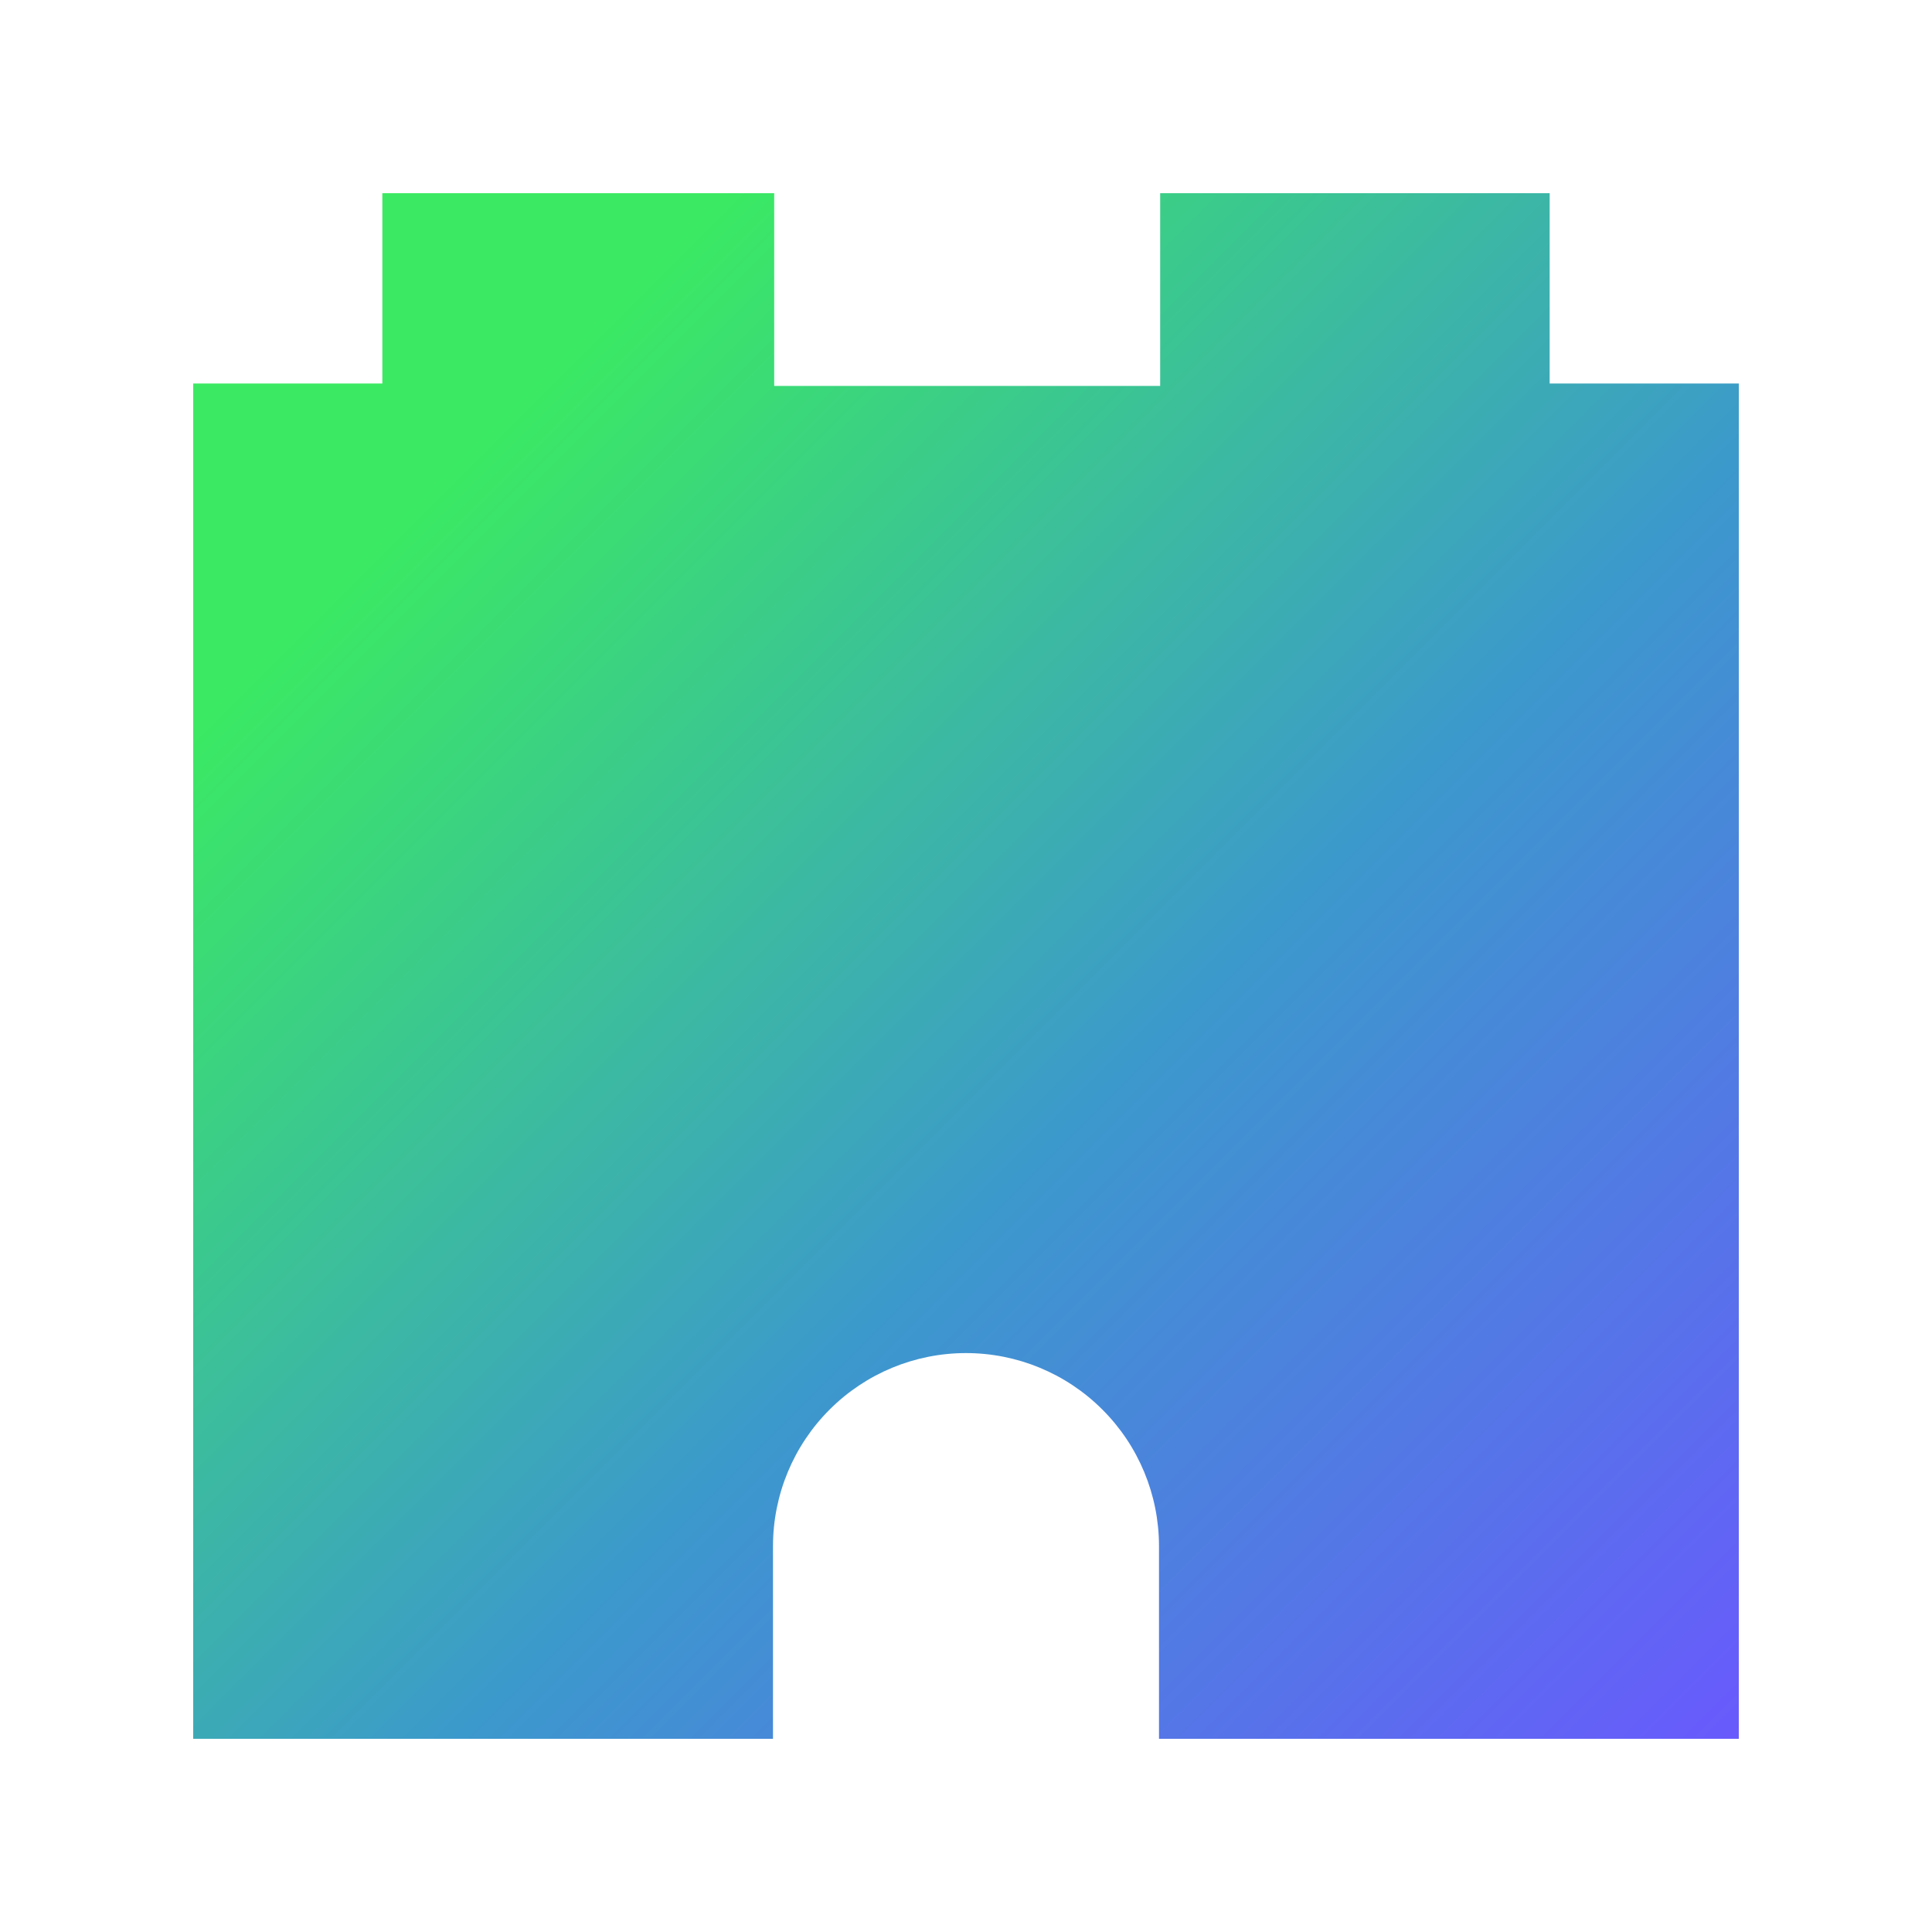
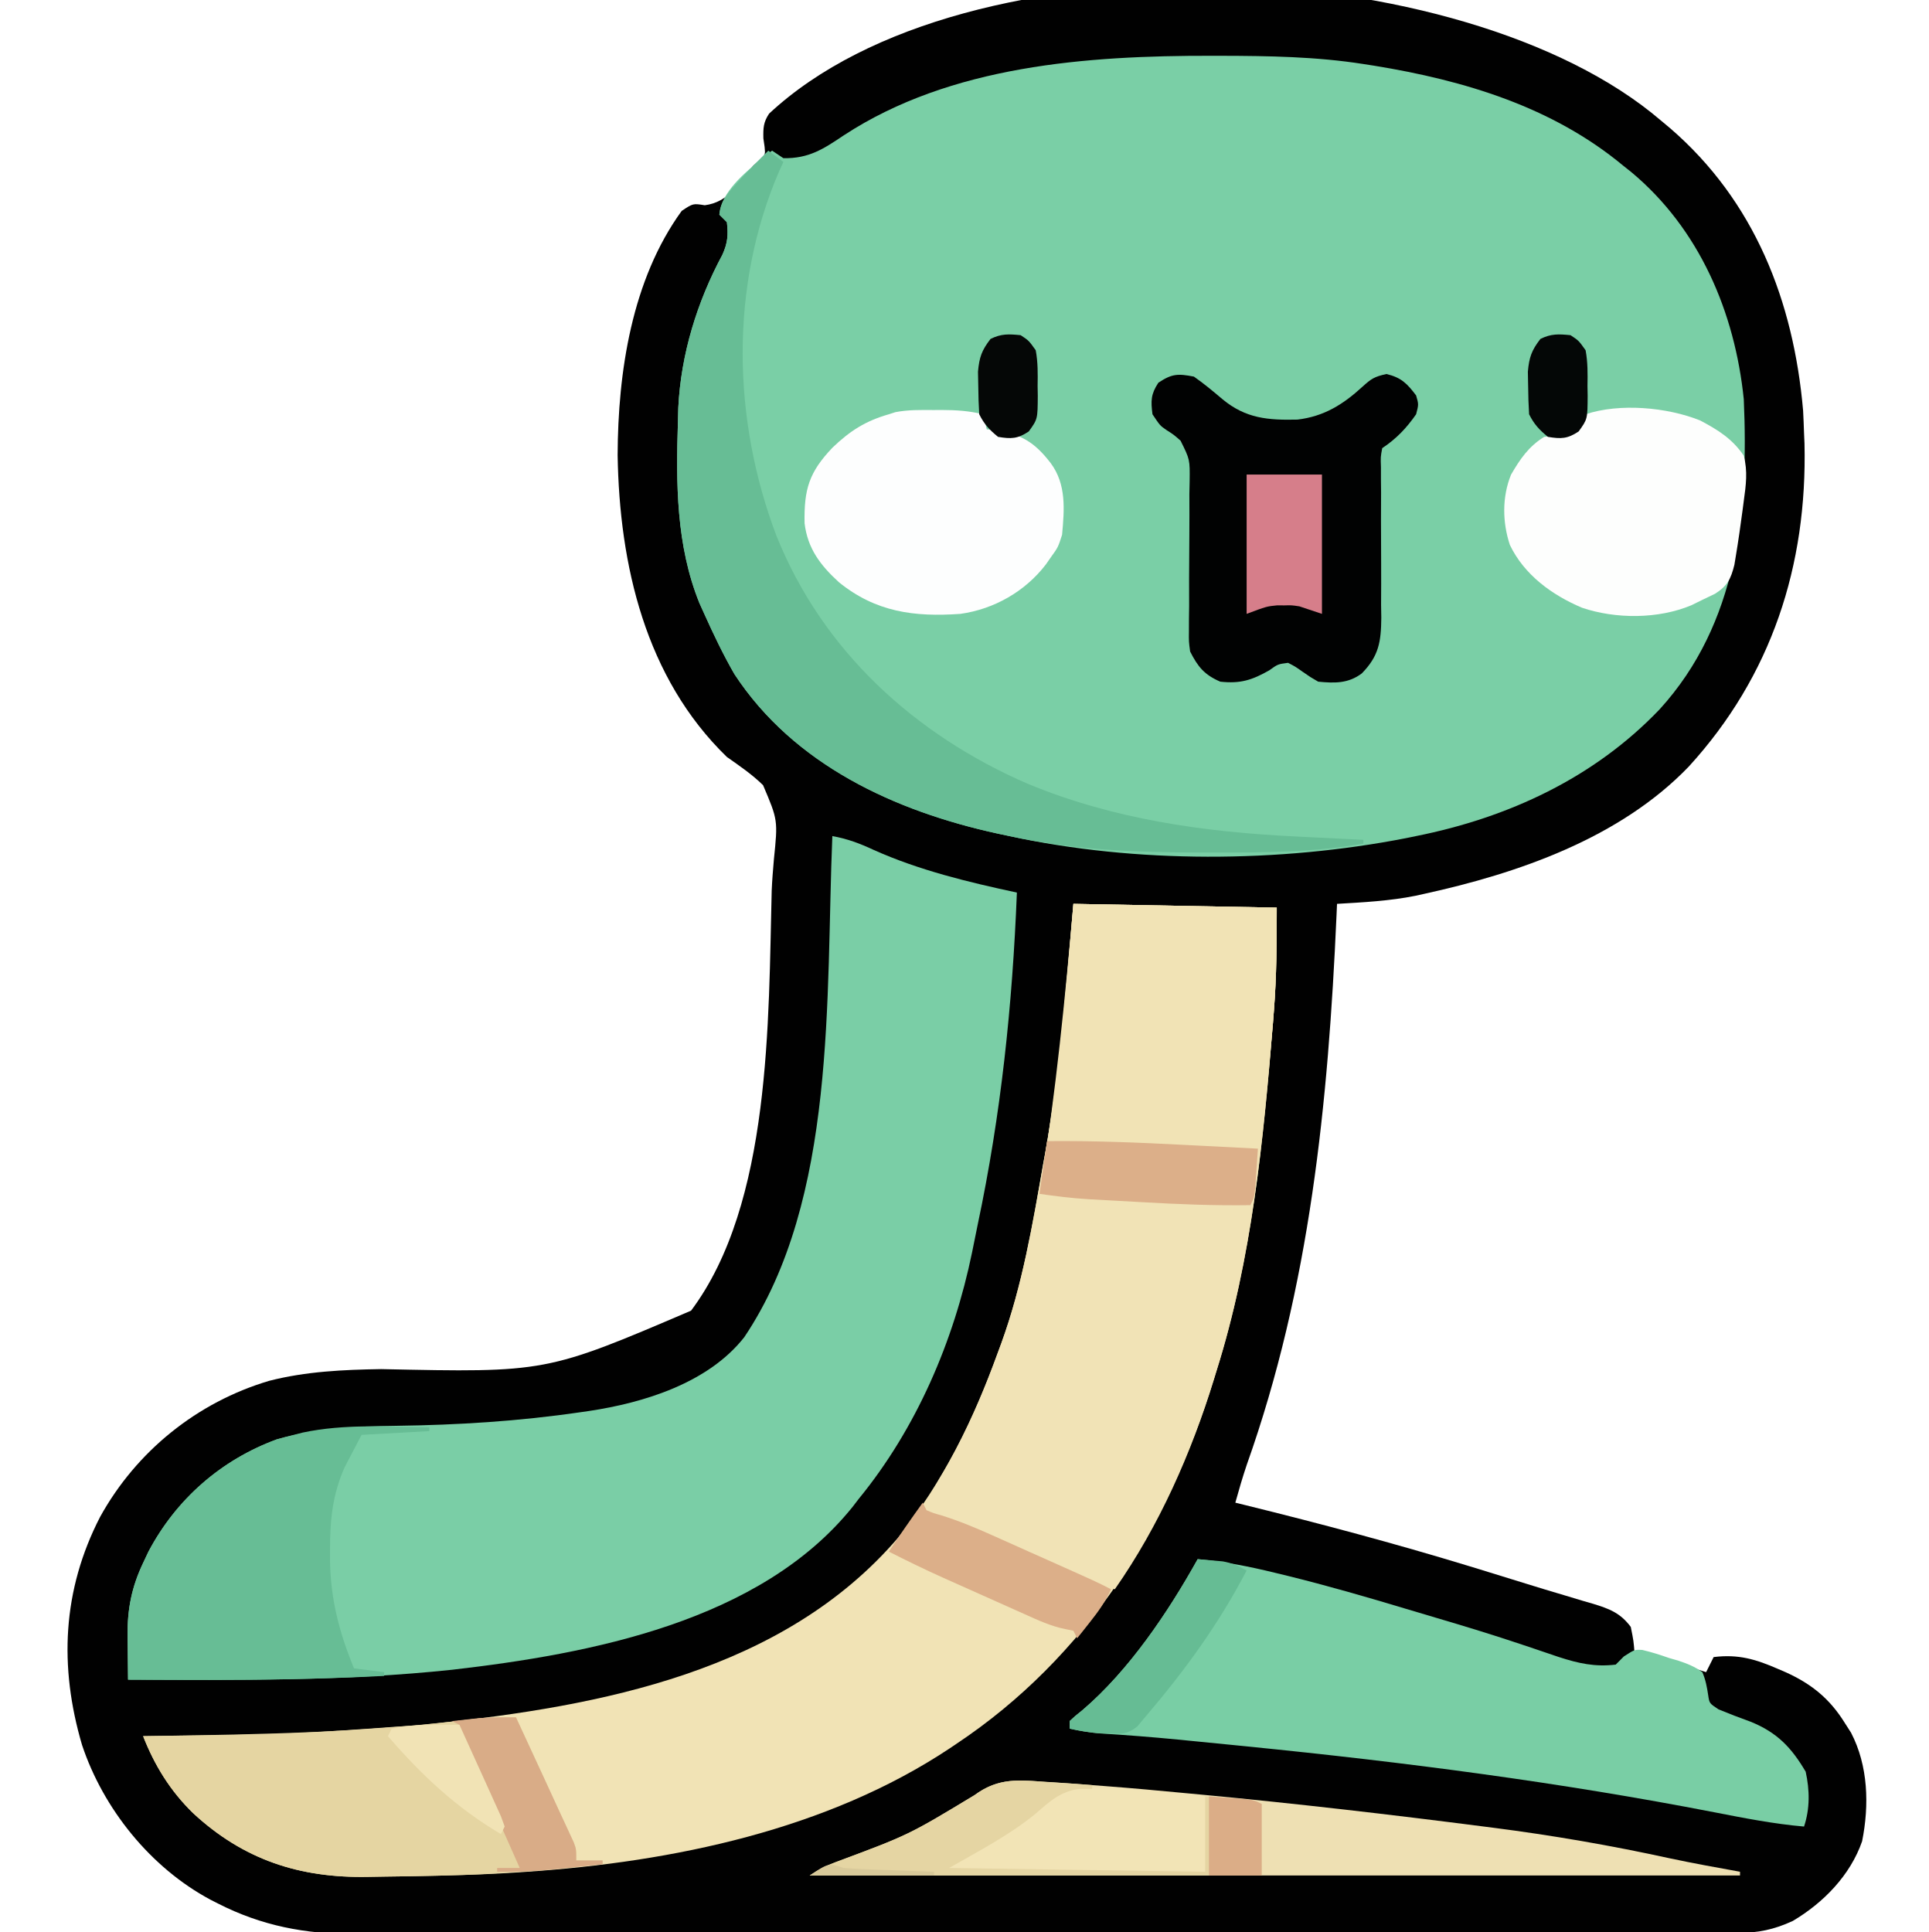
- <svg xmlns="http://www.w3.org/2000/svg" width="40" height="40" viewBox="0 0 40 40" fill="none">
-   <path d="M32.084 7.94V4H24.02V7.99H16.029V4H7.916V7.94H4V36H16.004V32.005C16.006 30.946 16.427 29.931 17.177 29.183C17.926 28.434 18.941 28.014 20 28.014C21.059 28.014 22.074 28.434 22.823 29.183C23.573 29.931 23.994 30.946 23.996 32.005V36H36V7.94H32.084Z" fill="url(#paint0_linear)" />
-   <defs>
-     <linearGradient id="paint0_linear" x1="2.942" y1="4.9" x2="37.777" y2="39.734" gradientUnits="userSpaceOnUse">
-       <stop offset="0.159" stop-color="#3BEA62" />
-       <stop offset="0.54" stop-color="#3C99CC" />
-       <stop offset="0.937" stop-color="#6B57FF" />
-     </linearGradient>
-   </defs>
+ <svg xmlns="http://www.w3.org/2000/svg" version="1.1" width="512" height="513">
+   <path d="M0 0 C0.81 0.677 1.619 1.354 2.453 2.051 C24.897 21.431 35.211 47.962 37.75 77 C37.854 78.999 37.938 80.999 38 83 C38.04 83.909 38.08 84.818 38.121 85.754 C38.887 118.166 29.379 147.498 7.376 171.569 C-10.882 190.553 -37.911 199.9 -63 205.375 C-63.704 205.531 -64.407 205.686 -65.132 205.847 C-72.022 207.235 -78.995 207.588 -86 208 C-86.045 209.03 -86.09 210.059 -86.136 211.12 C-88.34 260.879 -93.18 309.705 -109.95 356.896 C-111.081 360.241 -112.054 363.598 -113 367 C-112.044 367.235 -111.088 367.47 -110.102 367.712 C-90.339 372.586 -70.723 377.814 -51.25 383.75 C-50.372 384.018 -49.494 384.285 -48.589 384.561 C-44.373 385.849 -40.162 387.148 -35.955 388.463 C-32.53 389.533 -29.096 390.568 -25.654 391.584 C-23.931 392.103 -22.208 392.622 -20.484 393.141 C-19.69 393.369 -18.895 393.598 -18.076 393.833 C-13.794 395.139 -10.759 396.26 -8 400 C-7.25 403.75 -7.25 403.75 -7 407 C-5.721 407.268 -4.442 407.536 -3.125 407.812 C2.001 408.945 6.993 410.432 12 412 C12.66 410.68 13.32 409.36 14 408 C20.578 407.178 25.233 408.587 31.188 411.188 C31.864 411.479 32.541 411.77 33.238 412.071 C39.974 415.147 44.768 418.999 48.75 425.375 C49.322 426.27 49.895 427.164 50.484 428.086 C55.049 436.862 55.337 447.313 53.418 456.91 C50.283 465.944 43.147 473.246 35.02 478.062 C30.037 480.375 25.729 481.251 20.241 481.257 C19.583 481.261 18.926 481.264 18.248 481.268 C16.046 481.277 13.845 481.272 11.643 481.267 C10.047 481.271 8.451 481.276 6.856 481.281 C2.473 481.293 -1.911 481.293 -6.294 481.291 C-11.022 481.29 -15.75 481.301 -20.479 481.311 C-29.743 481.327 -39.007 481.333 -48.271 481.334 C-55.805 481.335 -63.338 481.339 -70.871 481.346 C-92.235 481.363 -113.6 481.372 -134.965 481.371 C-136.692 481.371 -136.692 481.371 -138.455 481.371 C-139.608 481.371 -140.762 481.37 -141.95 481.37 C-160.628 481.37 -179.307 481.389 -197.985 481.417 C-217.171 481.446 -236.356 481.459 -255.542 481.458 C-266.31 481.457 -277.079 481.462 -287.847 481.484 C-297.019 481.502 -306.19 481.507 -315.362 481.493 C-320.038 481.487 -324.714 481.486 -329.39 481.504 C-333.679 481.52 -337.967 481.517 -342.256 481.499 C-343.8 481.496 -345.343 481.5 -346.887 481.511 C-359.813 481.598 -371.521 479.362 -383.125 473.438 C-383.789 473.1 -384.453 472.763 -385.137 472.415 C-401.024 463.911 -413.571 448.301 -419.219 431.34 C-425.358 410.487 -424.444 390.204 -414.407 370.753 C-404.801 353.364 -388.64 340.31 -369.508 334.641 C-359.734 332.142 -349.833 331.697 -339.803 331.537 C-295.996 332.47 -295.996 332.47 -257.512 316.016 C-236.159 287.545 -236.981 238.658 -236.103 204.507 C-235.989 201.737 -235.757 198.989 -235.523 196.227 C-234.45 185.761 -234.45 185.761 -238.395 176.488 C-241.324 173.614 -244.649 171.354 -248 169 C-269.663 147.991 -276.531 118.02 -277.011 88.871 C-276.925 66.797 -273.277 42.3 -260 24 C-257 22 -257 22 -253.875 22.5 C-247.555 21.684 -244.855 16.744 -241 12 C-240.411 11.486 -239.822 10.971 -239.215 10.441 C-237.785 9.057 -237.785 9.057 -237.988 6.984 C-238.149 5.878 -238.149 5.878 -238.312 4.75 C-238.37 1.988 -238.326 0.494 -236.793 -1.828 C-184.335 -50.743 -52.422 -44.865 0 0 Z " fill="#010101" transform="translate(441,32)" />
+   <path d="M0 0 C0.837 0.001 1.673 0.002 2.535 0.003 C15.236 0.034 27.802 0.215 40.375 2.188 C41.341 2.338 42.307 2.489 43.302 2.644 C67.127 6.535 90.516 13.518 109.375 29.188 C110.078 29.746 110.78 30.304 111.504 30.879 C129.56 45.921 139.006 68.077 141.375 91.188 C142.684 120.737 139.814 150.681 119.062 173.5 C101.705 191.71 78.886 202.291 54.375 207.188 C53.476 207.372 52.576 207.557 51.65 207.748 C18.094 214.306 -20.185 214.494 -53.625 207.188 C-54.638 206.973 -55.651 206.759 -56.694 206.538 C-83.954 200.598 -110.813 188.301 -126.625 164.188 C-129.608 159.006 -132.174 153.637 -134.625 148.188 C-135.049 147.25 -135.473 146.313 -135.91 145.348 C-142.117 130.031 -142.151 113.44 -141.625 97.188 C-141.594 95.959 -141.563 94.731 -141.531 93.465 C-140.825 79.217 -136.542 65.344 -129.812 52.812 C-128.408 49.708 -128.242 47.559 -128.625 44.188 C-129.285 43.528 -129.945 42.867 -130.625 42.188 C-130.042 35.953 -123.725 30.979 -119.188 27.188 C-118.342 26.527 -117.496 25.867 -116.625 25.188 C-115.635 25.848 -114.645 26.508 -113.625 27.188 C-106.877 27.308 -103.039 24.792 -97.535 21.09 C-69.146 2.532 -32.938 -0.048 0 0 Z " fill="#7ACFA6" transform="translate(321.625,14.8125)" />
+   <path d="M0 0 C17.82 0.33 35.64 0.66 54 1 C54 10.193 53.962 19.126 53.25 28.25 C53.163 29.381 53.075 30.511 52.986 31.676 C50.47 62.674 47.393 94.234 38 124 C37.777 124.728 37.555 125.456 37.325 126.206 C25.344 165.225 3.339 200.125 -31 223 C-31.578 223.39 -32.155 223.78 -32.75 224.182 C-65.368 245.896 -106.435 254.379 -145 257 C-145.798 257.056 -146.597 257.113 -147.419 257.171 C-153.943 257.607 -160.464 257.841 -167 258 C-167.667 258.017 -168.334 258.033 -169.021 258.051 C-173.593 258.162 -178.164 258.239 -182.737 258.285 C-184.264 258.303 -185.791 258.328 -187.318 258.359 C-205.414 258.715 -220.365 253.84 -233.779 241.394 C-239.788 235.524 -243.944 228.797 -247 221 C-245.682 220.98 -244.364 220.96 -243.006 220.94 C-207.949 220.527 -207.949 220.527 -173 218 C-171.976 217.894 -170.952 217.789 -169.896 217.68 C-125.614 213.021 -77.025 203.899 -46.511 168.261 C-34.515 153.426 -26.489 136.84 -20 119 C-19.588 117.89 -19.588 117.89 -19.168 116.758 C-13.533 101.311 -10.836 85.14 -8 69 C-7.807 67.93 -7.613 66.859 -7.414 65.756 C-3.528 43.998 -1.937 22.001 0 0 Z " fill="#F1E3B5" transform="translate(285,240)" />
+   <path d="M0 0 C4.034 0.738 7.276 1.949 11 3.688 C23.064 9.095 36.109 12.237 49 15 C47.818 44.871 44.793 73.924 38.592 103.185 C38.079 105.627 37.588 108.072 37.105 110.52 C32.24 134.152 22.314 157.292 7 176 C6.462 176.701 5.925 177.403 5.371 178.125 C-19.162 208.622 -64.402 217.157 -100.903 221.361 C-129.556 224.405 -158.228 224.133 -187 224 C-187.042 220.967 -187.073 217.935 -187.098 214.902 C-187.111 214.05 -187.124 213.198 -187.137 212.32 C-187.18 205.233 -186.062 199.444 -183 193 C-182.537 192.019 -182.074 191.038 -181.598 190.027 C-174.251 176.106 -162.304 165.629 -147.5 160.188 C-136.998 157.242 -126.648 156.723 -115.823 156.594 C-99.399 156.378 -83.271 155.376 -67 153 C-66.226 152.889 -65.451 152.779 -64.653 152.665 C-49.942 150.46 -32.95 145.209 -23.395 133.074 C1.279 96.375 -1.774 42.476 0 0 Z " fill="#7ACEA6" transform="translate(221,222)" />
+   <path d="M0 0 C17.82 0.33 35.64 0.66 54 1 C54 10.193 53.962 19.126 53.25 28.25 C53.119 29.946 53.119 29.946 52.986 31.676 C50.47 62.674 47.393 94.234 38 124 C37.777 124.728 37.555 125.456 37.325 126.206 C31.256 145.972 22.863 165.001 11 182 C3.738 179.728 -3.121 176.858 -10.062 173.75 C-12.271 172.769 -14.479 171.789 -16.688 170.809 C-17.759 170.331 -18.83 169.854 -19.934 169.363 C-24.136 167.495 -28.348 165.651 -32.562 163.812 C-33.835 163.257 -35.107 162.701 -36.379 162.145 C-37.244 161.767 -38.109 161.389 -39 161 C-38.391 158.117 -37.507 155.899 -35.996 153.375 C-35.589 152.679 -35.182 151.983 -34.763 151.266 C-34.325 150.518 -33.888 149.77 -33.438 149 C-27.95 139.347 -23.774 129.428 -20 119 C-19.727 118.263 -19.454 117.526 -19.173 116.767 C-13.535 101.317 -10.837 85.144 -8 69 C-7.807 67.93 -7.613 66.859 -7.414 65.756 C-3.528 43.998 -1.937 22.001 0 0 Z " fill="#F1E3B6" transform="translate(285,240)" />
+   <path d="M0 0 C7.039 0.626 13.704 1.945 20.562 3.625 C21.649 3.889 22.735 4.152 23.854 4.424 C34.384 7.022 44.783 10.019 55.166 13.147 C57.915 13.975 60.668 14.79 63.422 15.602 C71.029 17.851 78.607 20.157 86.125 22.688 C87.91 23.287 87.91 23.287 89.73 23.898 C91.776 24.588 93.82 25.28 95.863 25.977 C101.116 27.682 105.472 28.656 111 28 C111.712 27.285 112.423 26.569 113.156 25.832 C116 24 116 24 118.053 24.105 C120.501 24.675 122.816 25.417 125.188 26.25 C126.007 26.487 126.826 26.724 127.67 26.969 C130.06 27.771 131.959 28.515 134 30 C134.885 32.071 135.222 33.938 135.555 36.16 C135.871 38.273 135.871 38.273 138.258 39.863 C141.109 41.045 143.971 42.143 146.875 43.188 C153.877 46.042 157.649 50.014 161.438 56.438 C162.514 61.342 162.59 66.23 161 71 C152.969 70.304 145.129 68.758 137.228 67.219 C96.138 59.241 55.009 53.913 13.375 49.75 C11.414 49.554 11.414 49.554 9.414 49.354 C5.638 48.977 1.862 48.605 -1.914 48.234 C-3.027 48.124 -4.141 48.014 -5.287 47.9 C-12.156 47.234 -19.022 46.703 -25.909 46.273 C-28.677 46.029 -31.292 45.607 -34 45 C-34 44.34 -34 43.68 -34 43 C-32.566 41.66 -32.566 41.66 -30.562 40.062 C-18.233 29.529 -7.88 14.132 0 0 Z " fill="#79CEA5" transform="translate(318,414)" />
+   <path d="M0 0 C1.32 0.99 2.64 1.98 4 3 C3.613 3.851 3.227 4.702 2.828 5.578 C-10.284 36.086 -9.541 71.419 2.157 102.267 C14.412 132.838 38.93 155.131 68.839 168.099 C91.728 177.596 115.805 180.954 140.375 182.125 C142.094 182.212 143.813 182.299 145.531 182.387 C149.687 182.598 153.843 182.801 158 183 C158 183.33 158 183.66 158 184 C144.801 186.321 131.682 186.399 118.312 186.375 C117.18 186.374 116.047 186.374 114.88 186.373 C97.585 186.335 80.951 185.704 64 182 C62.987 181.786 61.974 181.571 60.931 181.351 C33.671 175.411 6.812 163.114 -9 139 C-11.983 133.819 -14.549 128.449 -17 123 C-17.424 122.063 -17.848 121.126 -18.285 120.16 C-24.492 104.844 -24.526 88.252 -24 72 C-23.969 70.772 -23.938 69.543 -23.906 68.277 C-23.2 54.03 -18.917 40.156 -12.188 27.625 C-10.783 24.52 -10.617 22.371 -11 19 C-11.66 18.34 -12.32 17.68 -13 17 C-12.68 13.501 -11.064 11.603 -8.75 9.062 C-8.125 8.373 -7.5 7.683 -6.855 6.973 C-4.618 4.594 -2.345 2.274 0 0 Z " fill="#67BD95" transform="translate(204,40)" />
+   <path d="M0 0 C17.82 0.33 35.64 0.66 54 1 C54 10.194 53.961 19.125 53.25 28.25 C53.166 29.362 53.081 30.473 52.994 31.619 C52.178 41.789 51.086 51.925 49.938 62.062 C49.85 62.845 49.762 63.627 49.671 64.432 C49.42 66.655 49.162 68.876 48.902 71.098 C48.753 72.382 48.603 73.666 48.449 74.989 C48 78 48 78 47 80 C37.308 80.145 27.695 79.759 18.023 79.2 C15.608 79.062 13.193 78.93 10.777 78.799 C9.219 78.711 7.66 78.623 6.102 78.535 C5.391 78.497 4.68 78.458 3.948 78.418 C-0.421 78.161 -4.681 77.673 -9 77 C-8.804 75.793 -8.804 75.793 -8.604 74.561 C-4.64 49.766 -2.18 25.026 0 0 Z " fill="#F1E3B5" transform="translate(285,240)" />
+   <path d="M0 0 C2.677 1.863 5.12 3.914 7.609 6.02 C13.787 11.137 19.703 11.596 27.492 11.414 C34.531 10.583 39.608 7.403 44.75 2.688 C47.105 0.554 47.892 0.024 51.125 -0.688 C55.048 0.251 56.588 1.808 59 5 C59.688 7.375 59.688 7.375 59 10 C56.438 13.69 53.74 16.506 50 19 C49.564 21.331 49.564 21.331 49.663 24.073 C49.662 25.131 49.662 26.19 49.662 27.28 C49.674 28.429 49.686 29.578 49.699 30.762 C49.692 33.184 49.683 35.607 49.674 38.029 C49.676 41.857 49.687 45.683 49.715 49.51 C49.736 53.199 49.72 56.886 49.699 60.574 C49.718 61.713 49.736 62.852 49.755 64.025 C49.697 70.387 49.114 74.185 44.581 78.808 C40.986 81.519 37.317 81.425 33 81 C30.941 79.812 30.941 79.812 28.875 78.375 C26.916 76.99 26.916 76.99 25 76 C22.292 76.35 22.292 76.35 20 78 C15.396 80.602 12.319 81.58 7 81 C2.772 79.174 1.055 77.06 -1 73 C-1.352 70.389 -1.352 70.389 -1.321 67.571 C-1.318 66.509 -1.316 65.448 -1.313 64.354 C-1.297 63.218 -1.282 62.081 -1.266 60.91 C-1.268 58.493 -1.272 56.076 -1.277 53.658 C-1.269 49.855 -1.25 46.052 -1.209 42.249 C-1.177 38.573 -1.187 34.899 -1.203 31.223 C-1.179 30.088 -1.156 28.954 -1.131 27.785 C-1.06 22.014 -1.06 22.014 -3.541 17.016 C-5.369 15.409 -5.369 15.409 -7.301 14.176 C-9 13 -9 13 -11 10 C-11.457 6.423 -11.438 4.665 -9.438 1.625 C-5.847 -0.769 -4.272 -0.827 0 0 Z " fill="#010202" transform="translate(317,100)" />
+   <path d="M0 0 C1.637 3.538 3.272 7.076 4.907 10.614 C5.732 12.398 6.557 14.183 7.383 15.967 C8.927 19.309 10.464 22.654 12 26 C12.423 26.908 12.847 27.815 13.283 28.75 C13.831 29.943 13.831 29.943 14.391 31.16 C14.705 31.838 15.02 32.516 15.345 33.215 C16 35 16 35 16 38 C18.31 38 20.62 38 23 38 C23 38.33 23 38.66 23 39 C9.009 40.563 -4.924 41.658 -19 42 C-19.667 42.017 -20.334 42.033 -21.021 42.051 C-25.593 42.162 -30.164 42.239 -34.737 42.285 C-36.264 42.303 -37.791 42.328 -39.318 42.359 C-57.414 42.715 -72.365 37.84 -85.779 25.394 C-91.788 19.524 -95.944 12.797 -99 5 C-97.023 4.97 -97.023 4.97 -95.006 4.94 C-67.45 4.511 -40.067 4.027 -12.686 0.61 C-8.432 0.088 -4.285 -0.078 0 0 Z " fill="#E5D5A2" transform="translate(137,456)" />
+   <path d="M0 0 C1.093 0.066 2.187 0.132 3.313 0.2 C6.742 0.417 10.165 0.678 13.59 0.949 C14.641 1.028 15.692 1.107 16.775 1.188 C24.201 1.751 31.614 2.428 39.027 3.137 C40.172 3.244 41.317 3.352 42.497 3.463 C67.584 5.826 92.598 8.734 117.59 11.949 C118.357 12.047 119.124 12.145 119.914 12.246 C135.757 14.273 151.325 16.969 166.928 20.381 C173.122 21.703 179.357 22.822 185.59 23.949 C185.59 24.279 185.59 24.609 185.59 24.949 C104.08 24.949 22.57 24.949 -61.41 24.949 C-58.952 23.31 -57.12 22.364 -54.41 21.355 C-35.207 14.233 -35.207 14.233 -17.766 3.685 C-11.848 -0.622 -7.134 -0.564 0 0 Z " fill="#EEE0B3" transform="translate(276.4102,473.0508)" />
+   <path d="M0 0 C0 0.33 0 0.66 0 1 C-5.94 1.33 -11.88 1.66 -18 2 C-18.949 3.815 -19.898 5.63 -20.875 7.5 C-21.409 8.521 -21.942 9.542 -22.492 10.594 C-25.741 17.932 -26.387 24.633 -26.375 32.562 C-26.375 33.525 -26.375 34.487 -26.375 35.478 C-26.212 45.706 -23.907 54.55 -20 64 C-17.36 64.33 -14.72 64.66 -12 65 C-12 65.33 -12 65.66 -12 66 C-34.664 67.209 -57.312 67.105 -80 67 C-80.042 63.967 -80.073 60.935 -80.098 57.902 C-80.111 57.05 -80.124 56.198 -80.137 55.32 C-80.18 48.233 -79.062 42.444 -76 36 C-75.537 35.019 -75.074 34.038 -74.598 33.027 C-67.251 19.106 -55.304 8.629 -40.5 3.188 C-39.008 2.761 -37.508 2.366 -36 2 C-35.215 1.796 -34.43 1.593 -33.621 1.383 C-22.641 -0.951 -11.162 -0.176 0 0 Z " fill="#67BD95" transform="translate(114,379)" />
+   <path d="M0 0 C1.055 -0.006 1.055 -0.006 2.131 -0.012 C5.901 -0.005 9.398 0.222 13.062 1.125 C13.557 3.105 13.557 3.105 14.062 5.125 C14.703 5.188 15.344 5.251 16.004 5.316 C23.076 6.318 26.731 8.469 31.062 14.125 C35.227 19.767 34.673 26.405 34.062 33.125 C33 36.438 33 36.438 31.062 39.125 C30.401 40.074 30.401 40.074 29.727 41.043 C24.24 48.175 16.01 52.878 7.062 54.125 C-5.192 54.988 -15.435 53.658 -25.219 45.699 C-30.103 41.225 -33.489 36.813 -34.309 30.074 C-34.493 20.993 -33.08 16.472 -26.883 9.969 C-22.196 5.492 -18.155 2.916 -11.938 1.125 C-11.365 0.941 -10.793 0.756 -10.203 0.566 C-6.815 -0.094 -3.437 -0.019 0 0 Z " fill="#FDFEFE" transform="translate(247.9375,108.875)" />
+   <path d="M0 0 C4.722 2.462 8.619 4.901 11.637 9.375 C12.714 13.512 12.223 17.174 11.637 21.375 C11.487 22.53 11.487 22.53 11.335 23.708 C10.785 27.899 10.18 32.08 9.488 36.25 C9.373 36.949 9.258 37.647 9.139 38.367 C8.203 42.106 7.295 43.96 3.992 46.043 C2.947 46.544 1.901 47.046 0.824 47.562 C-0.213 48.072 -1.251 48.581 -2.32 49.105 C-11.099 52.768 -22.322 52.777 -31.301 49.75 C-39.254 46.394 -46.652 41.028 -50.465 33.078 C-52.471 27.042 -52.559 20.322 -50.16 14.41 C-47.749 10.264 -45.494 6.937 -41.363 4.375 C-40.208 4.251 -39.053 4.128 -37.863 4 C-33.531 3.226 -32.815 1.878 -30.363 -1.625 C-21.326 -4.637 -8.724 -3.504 0 0 Z " fill="#FDFEFD" transform="translate(451.3633,111.625)" />
+   <path d="M0 0 C0.814 0.009 1.629 0.018 2.468 0.027 C3.302 0.031 4.137 0.035 4.997 0.039 C14.091 0.161 23.005 1.192 32.031 2.277 C32.031 8.877 32.031 15.477 32.031 22.277 C8.931 22.277 -14.169 22.277 -37.969 22.277 C-34.411 19.43 -31.932 17.612 -28.032 15.652 C-23.225 13.098 -18.819 10.197 -14.407 7.027 C-13.799 6.591 -13.192 6.154 -12.565 5.705 C-4.761 0.024 -4.761 0.024 0 0 Z " fill="#F2E4B6" transform="translate(287.9695,474.7227)" />
+   <path d="M0 0 C1.156 0.07 2.313 0.141 3.504 0.213 C6.338 0.389 9.169 0.589 12 0.812 C12 1.143 12 1.472 12 1.812 C10.886 1.812 9.773 1.812 8.625 1.812 C3.466 2.454 0.625 5.247 -3.219 8.551 C-10.155 14.191 -18.263 18.391 -26 22.812 C7.66 23.308 7.66 23.308 42 23.812 C42 17.212 42 10.613 42 3.812 C54.75 4.688 54.75 4.688 57 5.812 C57 12.082 57 18.352 57 24.812 C17.4 24.812 -22.2 24.812 -63 24.812 C-60.542 23.174 -58.71 22.227 -56 21.219 C-36.695 14.006 -36.695 14.006 -19.135 3.393 C-12.998 -1.181 -7.402 -0.589 0 0 Z " fill="#E5D5A3" transform="translate(278,473.1875)" />
+   <path d="M0 0 C12.181 -0.124 24.275 0.365 36.438 1 C38.344 1.097 40.251 1.193 42.158 1.289 C46.772 1.522 51.386 1.76 56 2 C55.859 4.125 55.712 6.25 55.562 8.375 C55.481 9.558 55.4 10.742 55.316 11.961 C55 15 55 15 54 17 C44.308 17.145 34.695 16.759 25.023 16.2 C22.608 16.062 20.193 15.93 17.777 15.799 C16.219 15.711 14.66 15.623 13.102 15.535 C12.036 15.477 12.036 15.477 10.948 15.418 C6.557 15.159 2.38 14.626 -2 14 C-1.34 9.38 -0.68 4.76 0 0 Z " fill="#DCAF89" transform="translate(278,303)" />
+   <path d="M0 0 C0.33 0.66 0.66 1.32 1 2 C2.823 2.779 2.823 2.779 5.024 3.392 C9.713 4.871 14.135 6.705 18.613 8.723 C19.39 9.069 20.167 9.415 20.967 9.772 C23.417 10.865 25.865 11.964 28.312 13.062 C29.972 13.803 31.631 14.543 33.291 15.283 C46.336 21.109 46.336 21.109 50 23 C48.509 26.283 46.614 28.931 44.375 31.75 C43.743 32.549 43.112 33.348 42.461 34.172 C41.979 34.775 41.497 35.378 41 36 C40.67 35.34 40.34 34.68 40 34 C39.321 33.865 38.642 33.73 37.943 33.591 C33.991 32.797 30.58 31.195 26.918 29.543 C26.145 29.199 25.372 28.854 24.576 28.5 C22.943 27.772 21.312 27.041 19.681 26.308 C17.209 25.197 14.733 24.093 12.256 22.99 C10.664 22.279 9.072 21.568 7.48 20.855 C6.75 20.529 6.02 20.203 5.267 19.867 C0.446 17.698 -4.285 15.39 -9 13 C-6.097 8.592 -3.084 4.284 0 0 Z " fill="#DCAF89" transform="translate(245,399)" />
+   <path d="M0 0 C1.418 0.115 2.834 0.243 4.25 0.375 C5.039 0.445 5.828 0.514 6.641 0.586 C9.086 1.015 10.848 1.786 13 3 C5.567 17.302 -3.553 29.784 -14 42 C-14.677 42.808 -15.354 43.616 -16.051 44.449 C-18.629 46.501 -20.18 46.444 -23.438 46.312 C-24.828 46.276 -24.828 46.276 -26.246 46.238 C-28.896 46.009 -31.406 45.579 -34 45 C-34 44.34 -34 43.68 -34 43 C-32.566 41.66 -32.566 41.66 -30.562 40.062 C-18.233 29.529 -7.88 14.132 0 0 Z " fill="#66BC94" transform="translate(318,414)" />
+   <path d="M0 0 C6.6 0 13.2 0 20 0 C20 12.21 20 24.42 20 37 C18.02 36.34 16.04 35.68 14 35 C11.922 34.693 11.922 34.693 10 34.75 C9.381 34.745 8.762 34.74 8.125 34.734 C5.293 35.018 5.293 35.018 0 37 C0 24.79 0 12.58 0 0 Z " fill="#D67E8A" transform="translate(331,126)" />
+   <path d="M0 0 C1.637 3.538 3.272 7.076 4.907 10.614 C5.732 12.398 6.557 14.183 7.383 15.967 C8.927 19.309 10.464 22.654 12 26 C12.423 26.908 12.847 27.815 13.283 28.75 C13.649 29.546 14.014 30.341 14.391 31.16 C14.705 31.838 15.02 32.516 15.345 33.215 C16 35 16 35 16 38 C18.31 38 20.62 38 23 38 C23 38.33 23 38.66 23 39 C19.834 39.34 16.667 39.671 13.5 40 C12.613 40.095 11.726 40.191 10.812 40.289 C5.508 40.835 0.333 41.1 -5 41 C-5 40.67 -5 40.34 -5 40 C-3.02 40 -1.04 40 1 40 C0.187 38.171 -0.626 36.341 -1.439 34.512 C-2.152 32.908 -2.864 31.304 -3.576 29.699 C-5.477 25.417 -7.386 21.138 -9.312 16.867 C-9.679 16.051 -10.046 15.235 -10.424 14.394 C-11.133 12.816 -11.845 11.24 -12.561 9.665 C-15 4.225 -15 4.225 -15 2 C-15.66 1.67 -16.32 1.34 -17 1 C-15.48 0.829 -13.959 0.663 -12.438 0.5 C-11.167 0.361 -11.167 0.361 -9.871 0.219 C-6.572 -0.033 -3.307 -0.033 0 0 Z " fill="#D9AC87" transform="translate(137,456)" />
+   <path d="M0 0 C1.33 0.005 1.33 0.005 2.688 0.01 C3.691 0.017 3.691 0.017 4.715 0.023 C6.452 3.828 8.179 7.636 9.897 11.449 C10.483 12.746 11.072 14.042 11.663 15.337 C12.512 17.195 13.351 19.058 14.188 20.922 C14.695 22.043 15.203 23.163 15.727 24.318 C16.053 25.211 16.379 26.104 16.715 27.023 C16.385 27.683 16.055 28.343 15.715 29.023 C3.846 22.006 -5.297 13.422 -14.285 3.023 C-13.955 2.363 -13.625 1.703 -13.285 1.023 C-8.812 0.21 -4.542 -0.023 0 0 Z " fill="#F1E3B5" transform="translate(117.2852,457.9766)" />
+   <path d="M0 0 C2.164 1.426 2.164 1.426 4 4 C4.594 7.177 4.558 10.277 4.5 13.5 C4.515 14.355 4.531 15.209 4.547 16.09 C4.508 22.294 4.508 22.294 2.156 25.562 C-0.802 27.534 -2.515 27.581 -6 27 C-8.303 25.133 -9.678 23.644 -11 21 C-11.151 18.547 -11.231 16.141 -11.25 13.688 C-11.276 12.371 -11.302 11.055 -11.328 9.699 C-10.988 5.863 -10.331 4.016 -8 1 C-5.159 -0.42 -3.145 -0.315 0 0 Z " fill="#040706" transform="translate(417,89)" />
+   <path d="M0 0 C2.164 1.426 2.164 1.426 4 4 C4.594 7.177 4.558 10.277 4.5 13.5 C4.515 14.355 4.531 15.209 4.547 16.09 C4.508 22.294 4.508 22.294 2.156 25.562 C-0.802 27.534 -2.515 27.581 -6 27 C-8.303 25.133 -9.678 23.644 -11 21 C-11.151 18.547 -11.231 16.141 -11.25 13.688 C-11.276 12.371 -11.302 11.055 -11.328 9.699 C-10.988 5.863 -10.331 4.016 -8 1 C-5.159 -0.42 -3.145 -0.315 0 0 Z " fill="#050706" transform="translate(271,89)" />
+   <path d="M0 0 C1.939 0.144 3.877 0.289 5.875 0.438 C7.511 0.559 7.511 0.559 9.18 0.684 C12 1 12 1 14 2 C14 8.27 14 14.54 14 21 C9.38 21 4.76 21 0 21 C0 14.07 0 7.14 0 0 Z " fill="#DBAD87" transform="translate(321,477)" />
+   <path d="M0 0 C1.845 0.149 3.694 0.248 5.543 0.316 C7.153 0.379 7.153 0.379 8.795 0.443 C9.914 0.483 11.034 0.522 12.188 0.562 C13.319 0.606 14.45 0.649 15.615 0.693 C18.41 0.799 21.205 0.902 24 1 C24 1.33 24 1.66 24 2 C13.11 2 2.22 2 -9 2 C-4 -1.333 -4 -1.333 0 0 Z " fill="#D8C99A" transform="translate(224,496)" />
</svg>
